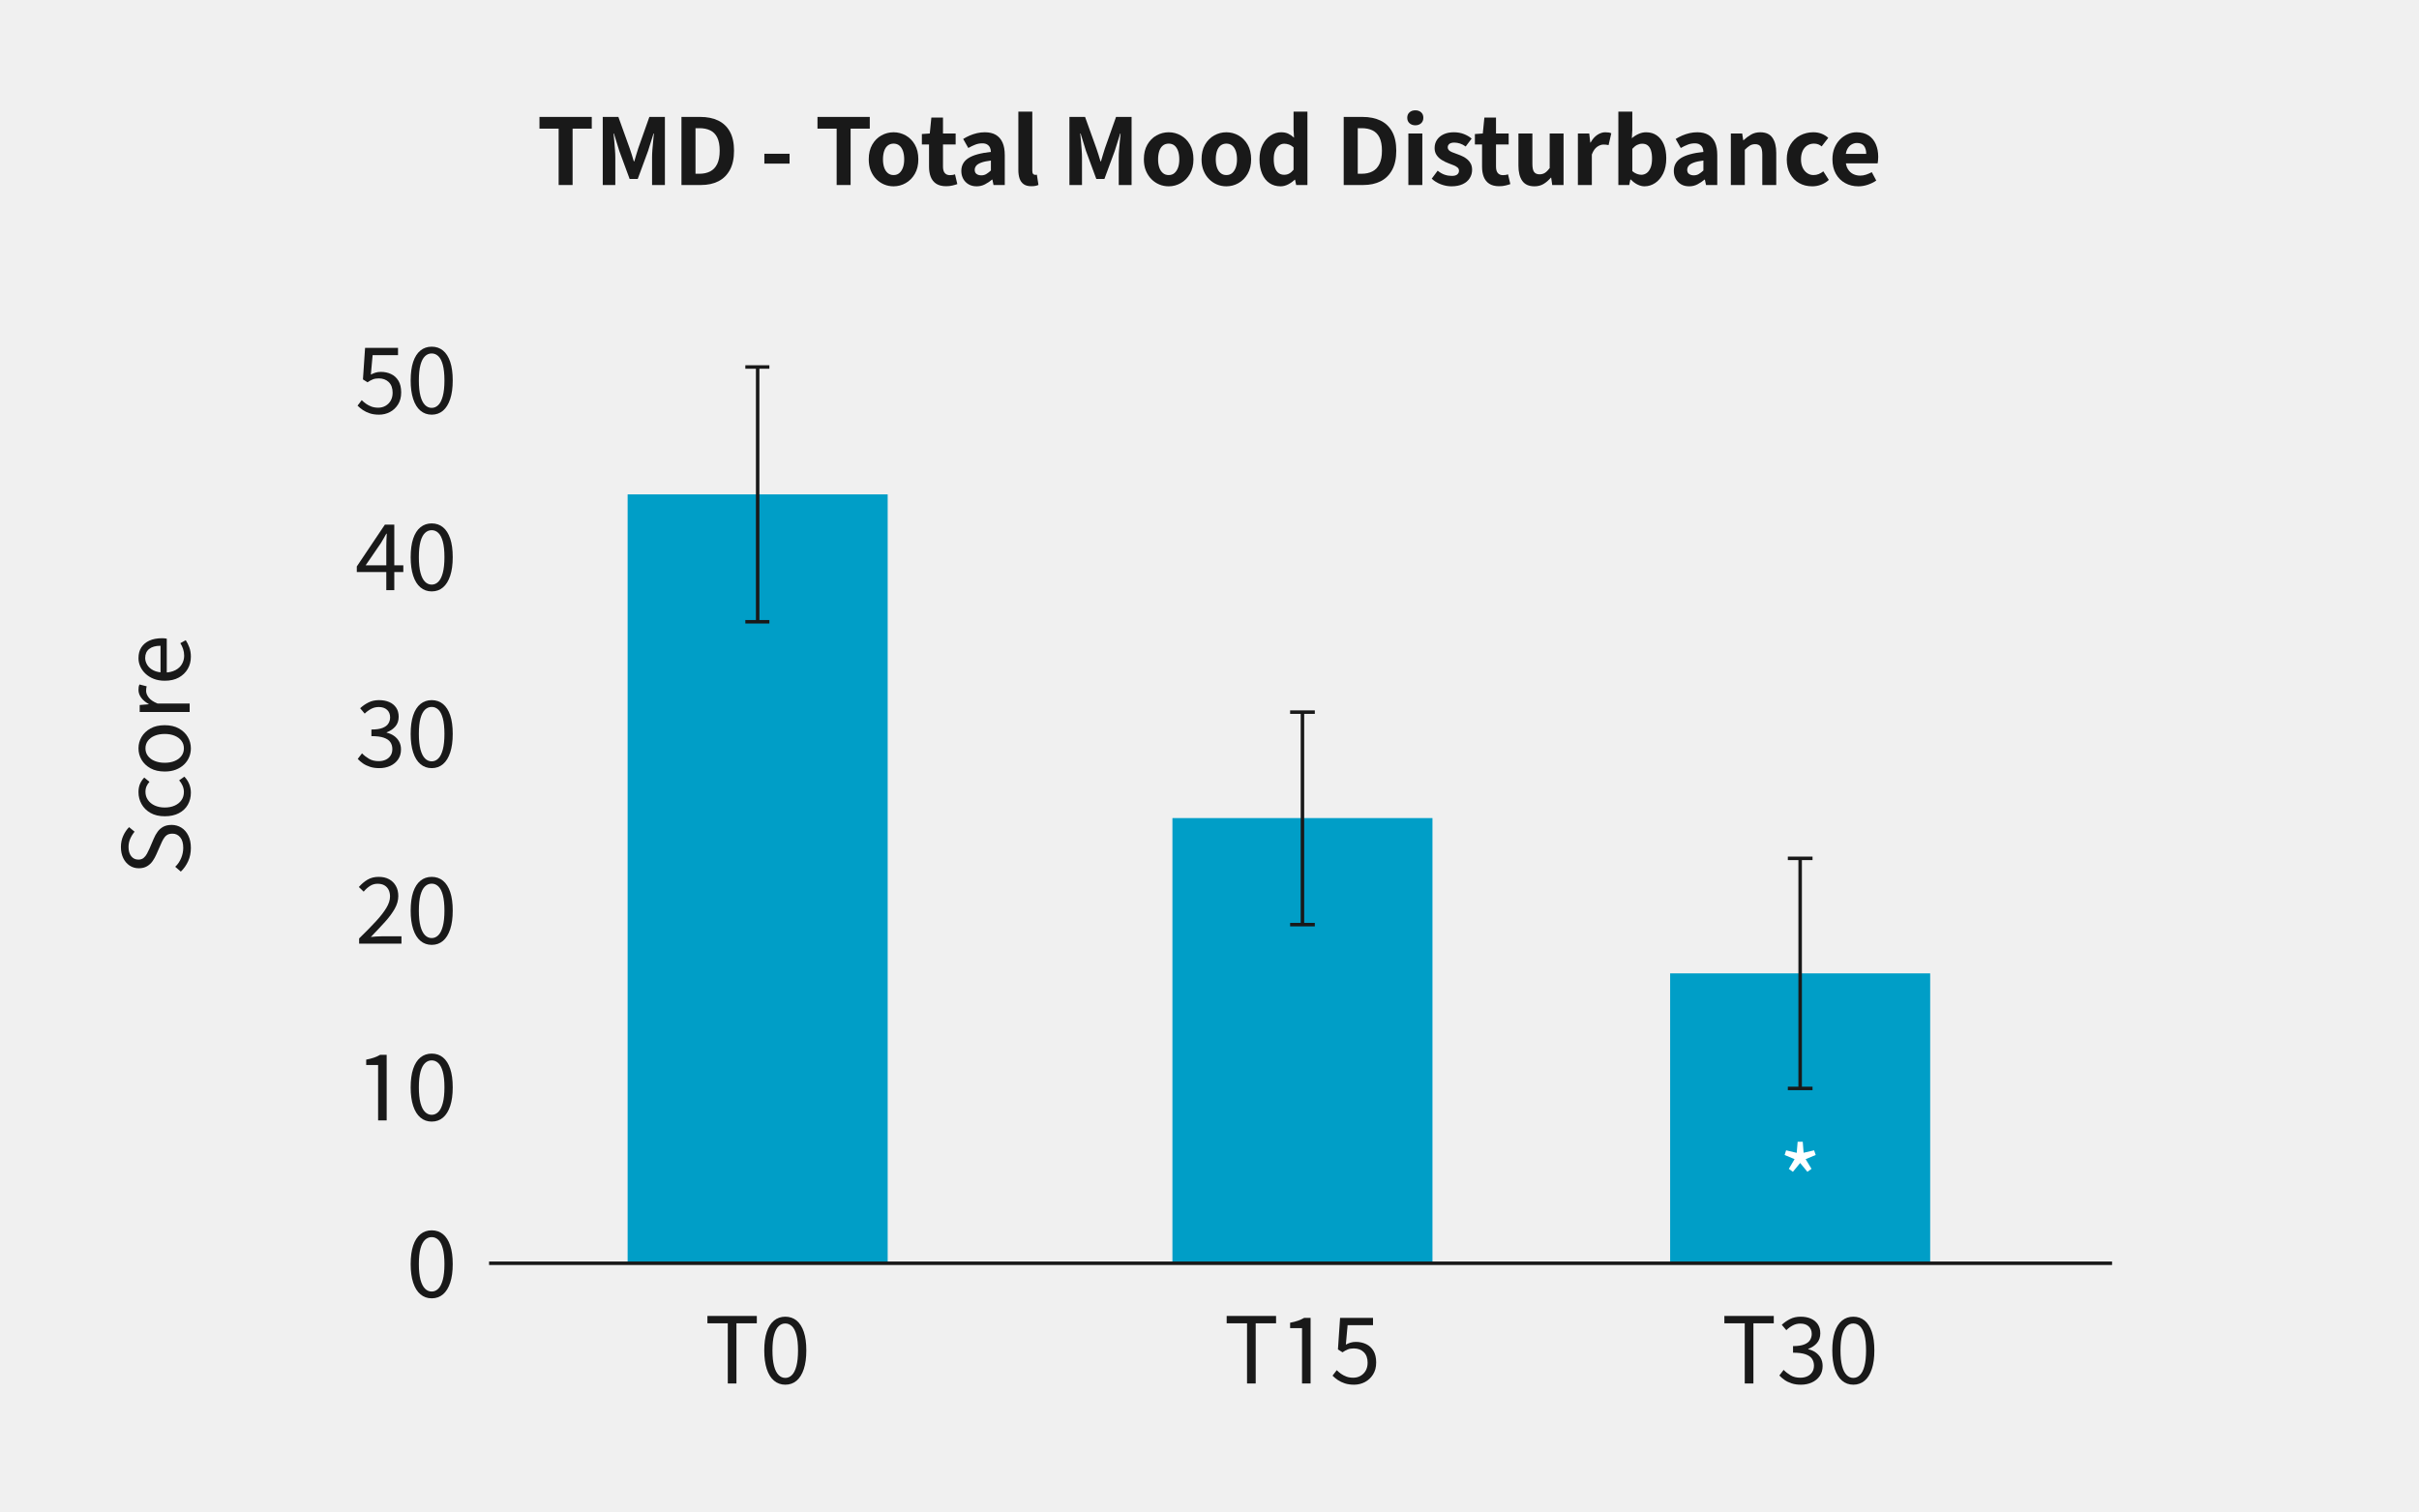
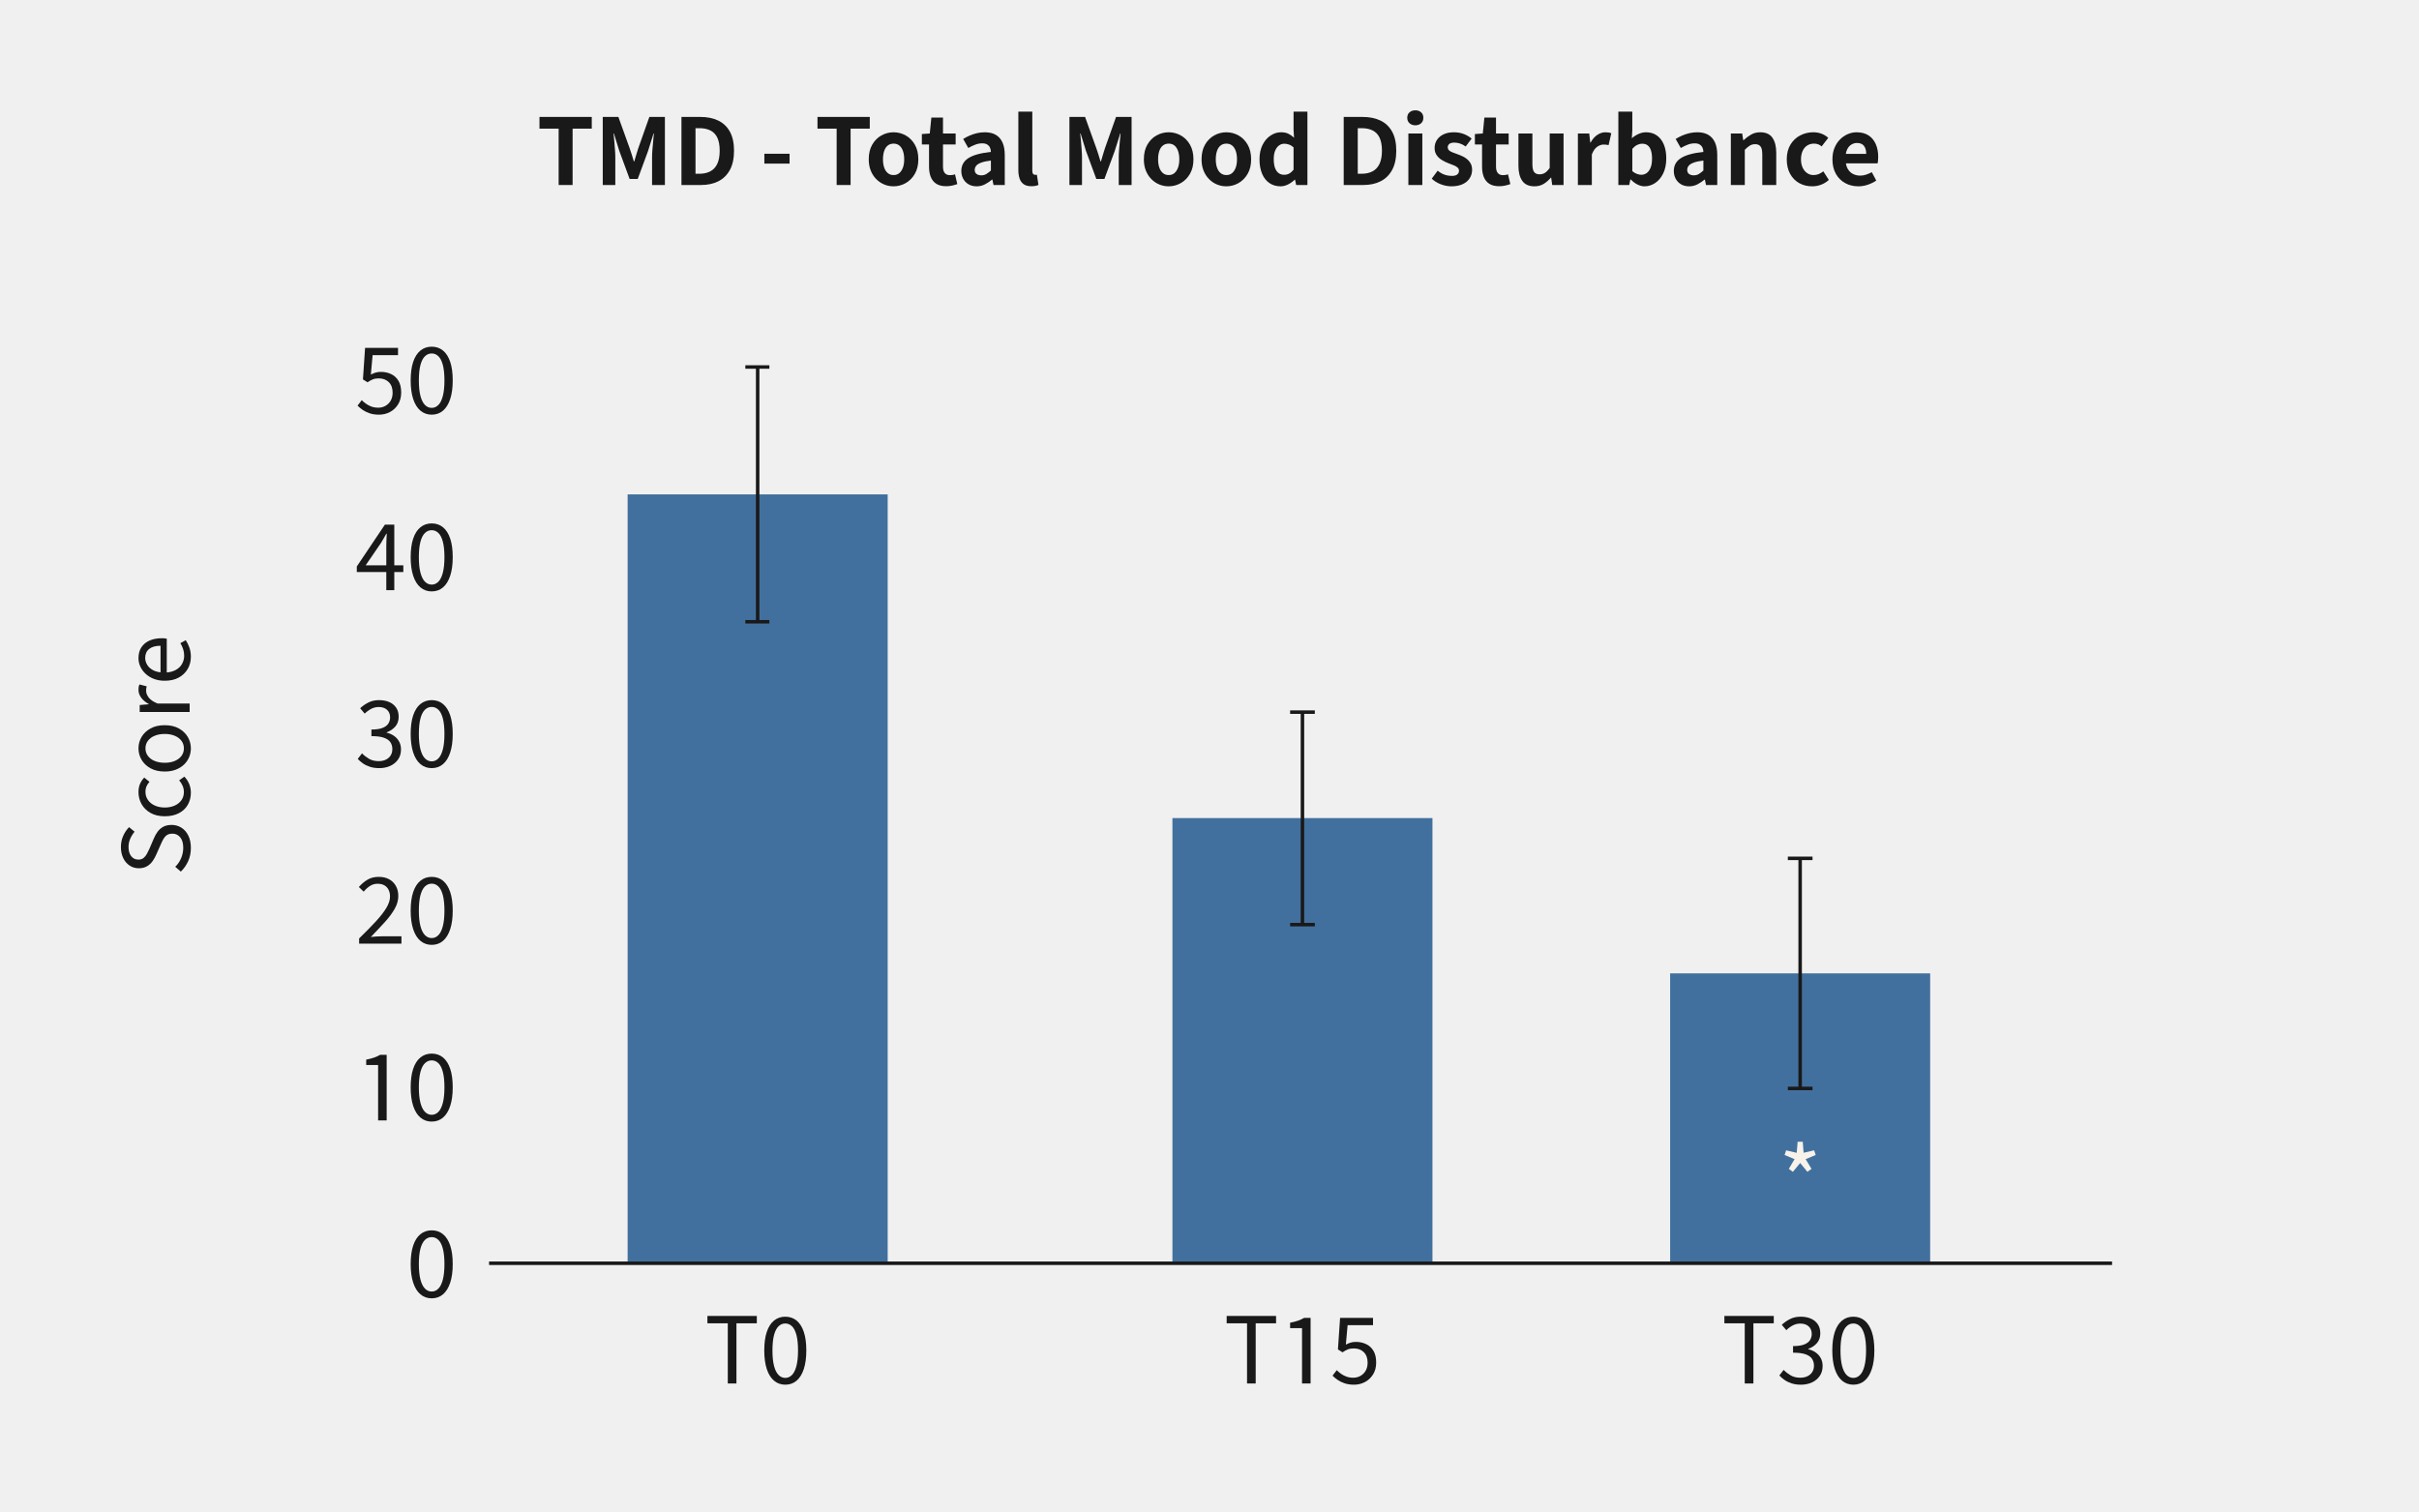
<svg xmlns="http://www.w3.org/2000/svg" id="SelectSIEVE_Zen_-_TMD" data-name="SelectSIEVE Zen - TMD" viewBox="0 0 520 325">
  <defs>
    <style>
      .cls-1 {
        fill: none;
        stroke: #191919;
        stroke-miterlimit: 10;
        stroke-width: .75px;
      }

      .cls-2 {
-         fill: #fff;
+         fill: #F7F3EB;
      }

      .cls-3 {
        fill: #191919;
      }

      .cls-4 {
-         fill: #009EC7;
+         fill: #42709E;
      }
    </style>
  </defs>
  <g>
    <path class="cls-4" d="M134.92,106.3h55.9v165.32h-55.9V106.3h0ZM252.03,175.9h55.9v95.73h-55.9v-95.73h0ZM359.02,209.29h55.9v62.33h-55.9v-62.33h0Z" />
    <path class="cls-1" d="M162.87,106.3v27.39M162.87,106.3v-27.39M160.22,133.69h5.17M160.22,78.91h5.17" />
    <path class="cls-1" d="M279.98,175.9v22.92M279.98,175.9v-22.78M277.33,198.81h5.31M277.33,153.12h5.31" />
    <path class="cls-1" d="M386.97,209.29v24.74M386.97,209.29v-24.74M384.32,234.03h5.31M384.32,184.56h5.31" />
    <line class="cls-1" x1="105.13" y1="271.62" x2="454.02" y2="271.62" />
    <path class="cls-2" d="M385.41,251.96l-.88-.64,1.24-2.08-2.14-.9.32-1,2.28.54.2-2.38h1.1l.18,2.36,2.26-.52.34,1-2.16.9,1.26,2.08-.88.64-1.56-1.9-1.56,1.9Z" />
  </g>
  <g>
    <path class="cls-3" d="M120.09,39.78v-12.12h-4.12v-2.52h11.24v2.52h-4.12v12.12h-3Z" />
    <path class="cls-3" d="M129.57,39.78v-14.64h3.36l2.44,6.78c.16.44.31.89.45,1.36.14.47.28.94.43,1.42h.1c.15-.48.29-.95.42-1.42s.27-.92.42-1.36l2.4-6.78h3.34v14.64h-2.76v-5.92c0-.47.02-1.01.07-1.64.05-.63.1-1.26.17-1.89.07-.63.12-1.18.16-1.63h-.08l-1.18,3.76-2.22,6.02h-1.74l-2.22-6.02-1.16-3.76h-.08c.05.45.11,1,.16,1.63s.1,1.26.15,1.89c.05.63.07,1.17.07,1.64v5.92h-2.7Z" />
    <path class="cls-3" d="M146.49,39.78v-14.64h4.04c1.49,0,2.78.26,3.86.78,1.08.52,1.92,1.32,2.51,2.39s.89,2.44.89,4.09-.29,3.03-.88,4.12c-.59,1.09-1.41,1.91-2.47,2.45s-2.31.81-3.75.81h-4.2ZM149.51,37.36h.84c.89,0,1.67-.17,2.32-.51s1.16-.87,1.51-1.6c.35-.73.53-1.68.53-2.85s-.18-2.13-.53-2.84c-.35-.71-.86-1.22-1.51-1.53-.65-.31-1.43-.47-2.32-.47h-.84v9.8Z" />
    <path class="cls-3" d="M164.31,35.18v-2.12h5.42v2.12h-5.42Z" />
    <path class="cls-3" d="M179.85,39.78v-12.12h-4.12v-2.52h11.24v2.52h-4.12v12.12h-3Z" />
    <path class="cls-3" d="M192.09,40.06c-.71,0-1.38-.13-2.01-.39-.63-.26-1.2-.64-1.7-1.14s-.9-1.11-1.19-1.82c-.29-.71-.44-1.53-.44-2.45,0-1.24.25-2.29.75-3.16s1.16-1.53,1.97-1.98c.81-.45,1.69-.68,2.62-.68s1.79.23,2.6.68c.81.45,1.47,1.11,1.97,1.98s.75,1.92.75,3.16-.25,2.25-.75,3.12c-.5.87-1.16,1.53-1.97,1.99s-1.68.69-2.6.69ZM192.09,37.64c.49,0,.91-.14,1.24-.43.33-.29.59-.68.77-1.18s.27-1.09.27-1.77-.09-1.29-.27-1.8c-.18-.51-.44-.9-.77-1.17-.33-.27-.75-.41-1.24-.41s-.91.14-1.25.41c-.34.27-.6.66-.77,1.17-.17.51-.26,1.11-.26,1.8s.09,1.27.26,1.77c.17.5.43.89.77,1.18.34.29.76.43,1.25.43Z" />
    <path class="cls-3" d="M203.39,40.04c-.88,0-1.59-.18-2.13-.53-.54-.35-.93-.84-1.18-1.47-.25-.63-.37-1.36-.37-2.2v-4.78h-1.54v-2.24l1.7-.12.34-3.42h2.5v3.42h2.72v2.36h-2.72v4.76c0,.63.13,1.09.39,1.39.26.3.62.45,1.09.45.19,0,.37-.01.56-.04.19-.03.37-.07.54-.14l.5,2.1c-.29.11-.64.21-1.05.31-.41.1-.86.15-1.35.15Z" />
    <path class="cls-3" d="M209.95,40.06c-.67,0-1.25-.14-1.74-.43-.49-.29-.88-.68-1.15-1.18-.27-.5-.41-1.06-.41-1.69,0-1.19.51-2.11,1.52-2.76,1.01-.65,2.63-1.1,4.84-1.34-.01-.36-.08-.67-.21-.94-.13-.27-.32-.48-.59-.65-.27-.17-.62-.25-1.06-.25-.51,0-1.01.09-1.5.28-.49.19-.99.43-1.5.72l-1.1-1.94c.45-.28.92-.53,1.41-.74.49-.21,1.01-.38,1.56-.51.55-.13,1.12-.19,1.69-.19.93,0,1.72.18,2.35.55.63.37,1.11.91,1.44,1.64.33.73.49,1.64.49,2.73v6.42h-2.42l-.24-1.16h-.08c-.48.4-.99.74-1.53,1.02-.54.28-1.13.42-1.77.42ZM210.93,37.7c.41,0,.78-.09,1.09-.28.31-.19.64-.44.99-.76v-2.14c-.87.11-1.56.25-2.07.44-.51.19-.88.41-1.09.68-.21.27-.32.56-.32.88,0,.4.13.7.4.89s.6.29,1,.29Z" />
    <path class="cls-3" d="M221.71,40.04c-.69,0-1.24-.14-1.65-.43-.41-.29-.7-.69-.88-1.21s-.27-1.13-.27-1.84v-12.56h3v12.7c0,.35.06.58.19.71.13.13.26.19.39.19.07,0,.13,0,.18-.01.05,0,.13-.02.22-.03l.34,2.2c-.16.08-.37.15-.62.2-.25.05-.55.08-.9.08Z" />
    <path class="cls-3" d="M229.89,39.78v-14.64h3.36l2.44,6.78c.16.44.31.89.45,1.36.14.47.28.94.43,1.42h.1c.15-.48.29-.95.42-1.42s.27-.92.42-1.36l2.4-6.78h3.34v14.64h-2.76v-5.92c0-.47.02-1.01.07-1.64.05-.63.1-1.26.17-1.89.07-.63.12-1.18.16-1.63h-.08l-1.18,3.76-2.22,6.02h-1.74l-2.22-6.02-1.16-3.76h-.08c.05.45.11,1,.16,1.63s.1,1.26.15,1.89c.05.63.07,1.17.07,1.64v5.92h-2.7Z" />
    <path class="cls-3" d="M251.23,40.06c-.71,0-1.38-.13-2.01-.39-.63-.26-1.2-.64-1.7-1.14s-.9-1.11-1.19-1.82c-.29-.71-.44-1.53-.44-2.45,0-1.24.25-2.29.75-3.16s1.16-1.53,1.97-1.98c.81-.45,1.69-.68,2.62-.68s1.79.23,2.6.68c.81.45,1.47,1.11,1.97,1.98s.75,1.92.75,3.16-.25,2.25-.75,3.12c-.5.87-1.16,1.53-1.97,1.99s-1.68.69-2.6.69ZM251.23,37.64c.49,0,.91-.14,1.24-.43.33-.29.59-.68.77-1.18s.27-1.09.27-1.77-.09-1.29-.27-1.8c-.18-.51-.44-.9-.77-1.17-.33-.27-.75-.41-1.24-.41s-.91.14-1.25.41c-.34.27-.6.66-.77,1.17-.17.51-.26,1.11-.26,1.8s.09,1.27.26,1.77c.17.5.43.89.77,1.18.34.29.76.43,1.25.43Z" />
    <path class="cls-3" d="M263.63,40.06c-.71,0-1.38-.13-2.01-.39-.63-.26-1.2-.64-1.7-1.14s-.9-1.11-1.19-1.82c-.29-.71-.44-1.53-.44-2.45,0-1.24.25-2.29.75-3.16s1.16-1.53,1.97-1.98c.81-.45,1.69-.68,2.62-.68s1.79.23,2.6.68c.81.45,1.47,1.11,1.97,1.98s.75,1.92.75,3.16-.25,2.25-.75,3.12c-.5.87-1.16,1.53-1.97,1.99s-1.68.69-2.6.69ZM263.63,37.64c.49,0,.91-.14,1.24-.43.33-.29.59-.68.77-1.18s.27-1.09.27-1.77-.09-1.29-.27-1.8c-.18-.51-.44-.9-.77-1.17-.33-.27-.75-.41-1.24-.41s-.91.14-1.25.41c-.34.27-.6.66-.77,1.17-.17.51-.26,1.11-.26,1.8s.09,1.27.26,1.77c.17.5.43.89.77,1.18.34.29.76.43,1.25.43Z" />
    <path class="cls-3" d="M275.29,40.06c-.92,0-1.72-.23-2.4-.69-.68-.46-1.21-1.13-1.58-2-.37-.87-.56-1.91-.56-3.11s.22-2.25.66-3.12c.44-.87,1.01-1.53,1.72-2s1.45-.7,2.24-.7c.61,0,1.14.1,1.57.31.43.21.84.49,1.23.85l-.1-1.7v-3.9h2.98v15.78h-2.42l-.24-1.14h-.08c-.39.39-.85.72-1.39,1-.54.28-1.08.42-1.63.42ZM276.05,37.58c.39,0,.74-.08,1.06-.25.32-.17.64-.44.96-.83v-4.82c-.33-.29-.67-.5-1.01-.61-.34-.11-.67-.17-.99-.17-.4,0-.77.12-1.12.37-.35.25-.62.62-.83,1.11-.21.49-.31,1.1-.31,1.82,0,.76.09,1.39.27,1.89s.44.87.77,1.12c.33.25.73.37,1.2.37Z" />
    <path class="cls-3" d="M288.85,39.78v-14.64h4.04c1.49,0,2.78.26,3.86.78s1.92,1.32,2.51,2.39c.59,1.07.89,2.44.89,4.09s-.29,3.03-.88,4.12c-.59,1.09-1.41,1.91-2.47,2.45-1.06.54-2.31.81-3.75.81h-4.2ZM291.87,37.36h.84c.89,0,1.67-.17,2.32-.51s1.16-.87,1.51-1.6c.35-.73.53-1.68.53-2.85s-.18-2.13-.53-2.84c-.35-.71-.86-1.22-1.51-1.53-.65-.31-1.43-.47-2.32-.47h-.84v9.8Z" />
    <path class="cls-3" d="M304.25,26.94c-.51,0-.92-.15-1.25-.44-.33-.29-.49-.69-.49-1.18s.16-.88.49-1.17c.33-.29.74-.43,1.25-.43s.92.14,1.24.43c.32.29.48.68.48,1.17s-.16.89-.48,1.18c-.32.29-.73.44-1.24.44ZM302.75,39.78v-11.08h3v11.08h-3Z" />
    <path class="cls-3" d="M312.01,40.06c-.75,0-1.5-.14-2.27-.43s-1.42-.69-1.97-1.21l1.28-1.72c.49.41,1,.7,1.51.87.51.17,1.02.25,1.53.25.53,0,.92-.1,1.17-.31.25-.21.37-.47.37-.79,0-.28-.1-.51-.3-.69-.2-.18-.47-.34-.81-.48-.34-.14-.71-.28-1.11-.43-.53-.2-1.03-.44-1.49-.73s-.83-.64-1.11-1.06-.42-.92-.42-1.49c0-.67.17-1.26.51-1.77.34-.51.82-.91,1.44-1.2s1.35-.43,2.19-.43c.79,0,1.5.13,2.15.38.65.25,1.2.58,1.67.98l-1.28,1.7c-.4-.29-.81-.51-1.22-.64-.41-.13-.82-.2-1.22-.2-.49,0-.85.1-1.08.29-.23.19-.34.44-.34.73,0,.24.08.44.23.6.15.16.39.31.7.44s.7.28,1.17.44c.43.15.83.32,1.21.51.38.19.72.42,1.01.69.29.27.52.58.68.93.16.35.24.76.24,1.23,0,.65-.17,1.25-.51,1.79s-.84.97-1.5,1.28c-.66.31-1.47.47-2.43.47Z" />
    <path class="cls-3" d="M322.27,40.04c-.88,0-1.59-.18-2.13-.53-.54-.35-.93-.84-1.18-1.47-.25-.63-.37-1.36-.37-2.2v-4.78h-1.54v-2.24l1.7-.12.34-3.42h2.5v3.42h2.72v2.36h-2.72v4.76c0,.63.13,1.09.39,1.39.26.3.62.45,1.09.45.19,0,.37-.01.56-.04s.37-.07.54-.14l.5,2.1c-.29.11-.64.21-1.05.31-.41.1-.86.15-1.35.15Z" />
    <path class="cls-3" d="M329.87,40.06c-1.21,0-2.09-.39-2.64-1.18s-.82-1.87-.82-3.26v-6.92h3v6.54c0,.83.12,1.41.37,1.74.25.33.63.5,1.15.5.45,0,.84-.1,1.17-.31.33-.21.67-.55,1.03-1.03v-7.44h2.98v11.08h-2.44l-.22-1.58h-.08c-.47.56-.98,1.01-1.55,1.35-.57.34-1.22.51-1.95.51Z" />
    <path class="cls-3" d="M339.19,39.78v-11.08h2.44l.22,1.94h.08c.4-.72.88-1.27,1.44-1.64.56-.37,1.13-.56,1.7-.56.31,0,.56.02.75.05s.38.09.55.17l-.58,2.54c-.19-.04-.36-.07-.51-.09s-.35-.03-.59-.03c-.43,0-.87.16-1.34.47-.47.31-.85.87-1.16,1.67v6.56h-3Z" />
    <path class="cls-3" d="M353.51,40.06c-.49,0-.99-.13-1.5-.38-.51-.25-.99-.61-1.44-1.08h-.1l-.24,1.18h-2.34v-15.78h3v3.96l-.1,1.76c.45-.39.94-.7,1.46-.93.52-.23,1.05-.35,1.6-.35.89,0,1.67.23,2.32.69.65.46,1.15,1.11,1.5,1.95.35.84.52,1.83.52,2.96,0,1.27-.22,2.35-.66,3.25-.44.9-1.02,1.59-1.73,2.06-.71.47-1.48.71-2.29.71ZM352.83,37.58c.43,0,.81-.13,1.16-.38s.62-.64.83-1.15.31-1.16.31-1.95c0-.69-.08-1.28-.23-1.75-.15-.47-.38-.83-.69-1.08-.31-.25-.71-.37-1.2-.37-.37,0-.73.09-1.08.26s-.69.45-1.04.84v4.8c.33.28.67.48,1.01.6.34.12.65.18.93.18Z" />
    <path class="cls-3" d="M363.11,40.06c-.67,0-1.25-.14-1.74-.43s-.88-.68-1.15-1.18-.41-1.06-.41-1.69c0-1.19.51-2.11,1.52-2.76,1.01-.65,2.63-1.1,4.84-1.34-.01-.36-.08-.67-.21-.94s-.32-.48-.59-.65c-.27-.17-.62-.25-1.06-.25-.51,0-1.01.09-1.5.28-.49.19-.99.43-1.5.72l-1.1-1.94c.45-.28.92-.53,1.41-.74.49-.21,1.01-.38,1.56-.51.55-.13,1.12-.19,1.69-.19.93,0,1.72.18,2.35.55.63.37,1.11.91,1.44,1.64.33.73.49,1.64.49,2.73v6.42h-2.42l-.24-1.16h-.08c-.48.4-.99.74-1.53,1.02-.54.28-1.13.42-1.77.42ZM364.09,37.7c.41,0,.78-.09,1.09-.28.31-.19.64-.44.99-.76v-2.14c-.87.11-1.56.25-2.07.44-.51.19-.88.41-1.09.68-.21.27-.32.56-.32.88,0,.4.13.7.4.89s.6.29,1,.29Z" />
    <path class="cls-3" d="M372.07,39.78v-11.08h2.44l.22,1.44h.08c.48-.45,1.01-.85,1.59-1.19.58-.34,1.24-.51,1.99-.51,1.2,0,2.07.39,2.62,1.18.55.79.82,1.87.82,3.26v6.9h-3v-6.52c0-.84-.12-1.43-.37-1.76-.25-.33-.63-.5-1.15-.5-.44,0-.82.1-1.15.3-.33.2-.69.5-1.09.9v7.58h-3Z" />
    <path class="cls-3" d="M389.57,40.06c-1.05,0-1.99-.23-2.81-.69-.82-.46-1.47-1.12-1.95-1.99-.48-.87-.72-1.91-.72-3.12s.26-2.29.79-3.16c.53-.87,1.22-1.53,2.09-1.98.87-.45,1.8-.68,2.8-.68.69,0,1.31.11,1.85.33.54.22,1,.51,1.39.87l-1.42,1.84c-.21-.19-.45-.33-.72-.44-.27-.11-.58-.16-.94-.16-.55,0-1.03.14-1.45.41-.42.27-.75.66-.98,1.17-.23.51-.35,1.11-.35,1.8s.12,1.27.35,1.77.55.89.96,1.18c.41.29.87.43,1.39.43.4,0,.78-.07,1.13-.22.35-.15.68-.34.97-.58l1.18,1.84c-.44.43-.97.76-1.6,1.01s-1.28.37-1.96.37Z" />
    <path class="cls-3" d="M399.47,40.06c-1.04,0-1.98-.23-2.82-.69s-1.51-1.12-2-1.99c-.49-.87-.74-1.91-.74-3.12,0-.91.14-1.72.43-2.43.29-.71.68-1.32,1.17-1.82.49-.5,1.05-.89,1.67-1.16.62-.27,1.26-.41,1.91-.41,1.04,0,1.9.23,2.59.68.69.45,1.2,1.08,1.55,1.88.35.8.52,1.71.52,2.72,0,.29-.01.56-.04.81-.03.25-.05.44-.08.59h-7.4l-.02-2.04h4.96c0-.72-.16-1.29-.48-1.71s-.83-.63-1.52-.63c-.4,0-.79.11-1.18.34-.39.23-.7.59-.94,1.1-.24.51-.35,1.19-.32,2.06.01.87.17,1.56.47,2.07.3.51.69.88,1.16,1.11.47.23.98.34,1.51.34.44,0,.87-.07,1.28-.21.41-.14.82-.32,1.22-.53l.96,1.8c-.53.37-1.14.67-1.82.9-.68.23-1.36.34-2.04.34Z" />
  </g>
  <g>
    <path class="cls-3" d="M81.5,89.16c-.75,0-1.41-.09-1.99-.28-.58-.19-1.08-.43-1.51-.72-.43-.29-.81-.61-1.14-.94l.9-1.18c.28.28.59.54.93.78.34.24.72.44,1.15.6.43.16.92.24,1.48.24s1.08-.13,1.55-.4.85-.64,1.12-1.12.41-1.05.41-1.7c0-.97-.27-1.73-.82-2.27-.55-.54-1.27-.81-2.16-.81-.49,0-.92.07-1.27.21-.35.14-.74.35-1.15.63l-.98-.62.46-6.78h7.08v1.56h-5.46l-.38,4.18c.32-.17.65-.31,1-.42.35-.11.73-.16,1.16-.16.8,0,1.53.16,2.19.47.66.31,1.19.79,1.58,1.44.39.65.59,1.48.59,2.51s-.23,1.88-.68,2.59c-.45.71-1.04,1.26-1.75,1.63-.71.37-1.48.56-2.31.56Z" />
    <path class="cls-3" d="M92.8,89.16c-.93,0-1.74-.29-2.42-.86-.68-.57-1.2-1.41-1.56-2.51s-.54-2.43-.54-3.99.18-2.92.54-3.99c.36-1.07.88-1.89,1.56-2.44.68-.55,1.49-.83,2.42-.83s1.76.28,2.43.83c.67.55,1.19,1.37,1.55,2.44.36,1.07.54,2.4.54,3.99s-.18,2.89-.54,3.99-.88,1.94-1.55,2.51c-.67.57-1.48.86-2.43.86ZM92.8,87.7c.55,0,1.02-.21,1.43-.62.41-.41.73-1.05.96-1.92.23-.87.35-1.99.35-3.36s-.12-2.5-.35-3.35c-.23-.85-.55-1.47-.96-1.86-.41-.39-.88-.59-1.43-.59s-1.03.2-1.44.59c-.41.39-.74,1.01-.97,1.86s-.35,1.96-.35,3.35.12,2.49.35,3.36.56,1.51.97,1.92c.41.41.89.62,1.44.62Z" />
    <path class="cls-3" d="M83.04,126.9v-9.46c0-.36,0-.81.03-1.34.02-.53.04-.98.07-1.34h-.1c-.17.33-.36.66-.55.98s-.39.65-.59,1l-3.3,4.82h8.1v1.44h-10v-1.2l6.04-9h2.02v14.1h-1.72Z" />
    <path class="cls-3" d="M92.8,127.16c-.93,0-1.74-.29-2.42-.86-.68-.57-1.2-1.41-1.56-2.51s-.54-2.43-.54-3.99.18-2.92.54-3.99c.36-1.07.88-1.89,1.56-2.44.68-.55,1.49-.83,2.42-.83s1.76.28,2.43.83c.67.55,1.19,1.37,1.55,2.44.36,1.07.54,2.4.54,3.99s-.18,2.89-.54,3.99-.88,1.94-1.55,2.51c-.67.57-1.48.86-2.43.86ZM92.8,125.7c.55,0,1.02-.21,1.43-.62.41-.41.73-1.05.96-1.92.23-.87.35-1.99.35-3.36s-.12-2.5-.35-3.35c-.23-.85-.55-1.47-.96-1.86-.41-.39-.88-.59-1.43-.59s-1.03.2-1.44.59c-.41.39-.74,1.01-.97,1.86s-.35,1.96-.35,3.35.12,2.49.35,3.36.56,1.51.97,1.92c.41.41.89.62,1.44.62Z" />
    <path class="cls-3" d="M81.54,165.16c-.75,0-1.41-.09-1.99-.28s-1.09-.43-1.52-.73c-.43-.3-.81-.62-1.13-.97l.92-1.2c.43.44.93.83,1.5,1.17.57.34,1.27.51,2.1.51.57,0,1.08-.11,1.52-.32.44-.21.78-.51,1.03-.9.25-.39.37-.85.37-1.38,0-.56-.14-1.05-.42-1.47-.28-.42-.75-.74-1.4-.97-.65-.23-1.55-.34-2.68-.34v-1.42c1,0,1.79-.11,2.38-.34.59-.23,1.01-.54,1.26-.94.25-.4.38-.84.38-1.32,0-.69-.22-1.24-.66-1.64s-1.03-.6-1.78-.6c-.59,0-1.13.13-1.64.4s-.97.61-1.38,1.02l-.98-1.16c.55-.51,1.15-.92,1.81-1.25.66-.33,1.41-.49,2.25-.49s1.56.14,2.19.41c.63.27,1.13.68,1.49,1.21.36.53.54,1.19.54,1.96,0,.84-.24,1.53-.71,2.08-.47.55-1.1.97-1.87,1.26v.08c.59.13,1.11.36,1.57.68s.83.72,1.1,1.21c.27.49.41,1.06.41,1.71,0,.84-.21,1.56-.63,2.16-.42.6-.98,1.06-1.68,1.38-.7.32-1.48.48-2.35.48Z" />
    <path class="cls-3" d="M92.8,165.16c-.93,0-1.74-.29-2.42-.86-.68-.57-1.2-1.41-1.56-2.51s-.54-2.43-.54-3.99.18-2.92.54-3.99c.36-1.07.88-1.89,1.56-2.44.68-.55,1.49-.83,2.42-.83s1.76.28,2.43.83c.67.55,1.19,1.37,1.55,2.44.36,1.07.54,2.4.54,3.99s-.18,2.89-.54,3.99-.88,1.94-1.55,2.51c-.67.57-1.48.86-2.43.86ZM92.8,163.7c.55,0,1.02-.21,1.43-.62.41-.41.73-1.05.96-1.92.23-.87.35-1.99.35-3.36s-.12-2.5-.35-3.35c-.23-.85-.55-1.47-.96-1.86-.41-.39-.88-.59-1.43-.59s-1.03.2-1.44.59c-.41.39-.74,1.01-.97,1.86s-.35,1.96-.35,3.35.12,2.49.35,3.36.56,1.51.97,1.92c.41.41.89.62,1.44.62Z" />
    <path class="cls-3" d="M77.2,202.9v-1.12c1.41-1.37,2.61-2.6,3.6-3.67.99-1.07,1.74-2.04,2.26-2.91.52-.87.78-1.68.78-2.44,0-.53-.1-1.01-.3-1.42-.2-.41-.5-.74-.89-.97-.39-.23-.89-.35-1.49-.35s-1.15.16-1.65.49c-.5.33-.94.73-1.33,1.21l-1.04-1c.59-.67,1.22-1.2,1.89-1.59s1.46-.59,2.37-.59,1.61.17,2.24.51c.63.34,1.11.82,1.46,1.44.35.62.52,1.34.52,2.17,0,.91-.25,1.81-.76,2.72-.51.91-1.2,1.85-2.09,2.83-.89.98-1.9,2.06-3.05,3.25.37-.04.77-.07,1.18-.1.41-.03.81-.04,1.18-.04h4.22v1.58h-9.1Z" />
    <path class="cls-3" d="M92.8,203.16c-.93,0-1.74-.29-2.42-.86-.68-.57-1.2-1.41-1.56-2.51-.36-1.1-.54-2.43-.54-3.99s.18-2.92.54-3.99.88-1.89,1.56-2.44c.68-.55,1.49-.83,2.42-.83s1.76.28,2.43.83c.67.55,1.19,1.37,1.55,2.44s.54,2.4.54,3.99-.18,2.89-.54,3.99c-.36,1.1-.88,1.94-1.55,2.51-.67.57-1.48.86-2.43.86ZM92.8,201.7c.55,0,1.02-.21,1.43-.62.41-.41.73-1.05.96-1.92.23-.87.35-1.99.35-3.36s-.12-2.5-.35-3.35c-.23-.85-.55-1.47-.96-1.86-.41-.39-.88-.59-1.43-.59s-1.03.2-1.44.59c-.41.39-.74,1.01-.97,1.86-.23.85-.35,1.96-.35,3.35s.12,2.49.35,3.36c.23.87.56,1.51.97,1.92.41.41.89.62,1.44.62Z" />
    <path class="cls-3" d="M81.28,240.9v-11.9h-2.56v-1.16c.64-.12,1.2-.27,1.69-.44.49-.17.92-.37,1.31-.6h1.4v14.1h-1.84Z" />
    <path class="cls-3" d="M92.8,241.16c-.93,0-1.74-.29-2.42-.86-.68-.57-1.2-1.41-1.56-2.51-.36-1.1-.54-2.43-.54-3.99s.18-2.92.54-3.99.88-1.89,1.56-2.44c.68-.55,1.49-.83,2.42-.83s1.76.28,2.43.83c.67.55,1.19,1.37,1.55,2.44s.54,2.4.54,3.99-.18,2.89-.54,3.99c-.36,1.1-.88,1.94-1.55,2.51-.67.57-1.48.86-2.43.86ZM92.8,239.7c.55,0,1.02-.21,1.43-.62.41-.41.73-1.05.96-1.92.23-.87.35-1.99.35-3.36s-.12-2.5-.35-3.35c-.23-.85-.55-1.47-.96-1.86-.41-.39-.88-.59-1.43-.59s-1.03.2-1.44.59c-.41.39-.74,1.01-.97,1.86-.23.85-.35,1.96-.35,3.35s.12,2.49.35,3.36c.23.87.56,1.51.97,1.92.41.41.89.62,1.44.62Z" />
    <path class="cls-3" d="M92.8,279.16c-.93,0-1.74-.29-2.42-.86-.68-.57-1.2-1.41-1.56-2.51-.36-1.1-.54-2.43-.54-3.99s.18-2.92.54-3.99.88-1.89,1.56-2.44c.68-.55,1.49-.83,2.42-.83s1.76.28,2.43.83c.67.55,1.19,1.37,1.55,2.44s.54,2.4.54,3.99-.18,2.89-.54,3.99c-.36,1.1-.88,1.94-1.55,2.51-.67.57-1.48.86-2.43.86ZM92.8,277.7c.55,0,1.02-.21,1.43-.62.41-.41.73-1.05.96-1.92.23-.87.35-1.99.35-3.36s-.12-2.5-.35-3.35c-.23-.85-.55-1.47-.96-1.86-.41-.39-.88-.59-1.43-.59s-1.03.2-1.44.59c-.41.39-.74,1.01-.97,1.86-.23.85-.35,1.96-.35,3.35s.12,2.49.35,3.36c.23.87.56,1.51.97,1.92.41.41.89.62,1.44.62Z" />
  </g>
  <g>
    <path class="cls-3" d="M156.45,297.47v-12.94h-4.38v-1.58h10.62v1.58h-4.38v12.94h-1.86Z" />
    <path class="cls-3" d="M168.81,297.73c-.93,0-1.74-.29-2.42-.86-.68-.57-1.2-1.41-1.56-2.51-.36-1.1-.54-2.43-.54-3.99s.18-2.92.54-3.99c.36-1.07.88-1.89,1.56-2.44.68-.55,1.49-.83,2.42-.83s1.76.28,2.43.83c.67.55,1.19,1.37,1.55,2.44.36,1.07.54,2.4.54,3.99s-.18,2.89-.54,3.99c-.36,1.1-.88,1.94-1.55,2.51-.67.57-1.48.86-2.43.86ZM168.81,296.27c.55,0,1.02-.21,1.43-.62.41-.41.73-1.05.96-1.92.23-.87.35-1.99.35-3.36s-.12-2.5-.35-3.35c-.23-.85-.55-1.47-.96-1.86-.41-.39-.88-.59-1.43-.59s-1.03.2-1.44.59c-.41.39-.74,1.01-.97,1.86s-.35,1.96-.35,3.35.12,2.49.35,3.36c.23.87.56,1.51.97,1.92.41.41.89.62,1.44.62Z" />
  </g>
  <g>
    <path class="cls-3" d="M268.07,297.47v-12.94h-4.38v-1.58h10.62v1.58h-4.38v12.94h-1.86Z" />
    <path class="cls-3" d="M279.89,297.47v-11.9h-2.56v-1.16c.64-.12,1.2-.27,1.69-.44.49-.17.92-.37,1.31-.6h1.4v14.1h-1.84Z" />
    <path class="cls-3" d="M291.09,297.73c-.75,0-1.41-.09-1.99-.28s-1.08-.43-1.51-.72c-.43-.29-.81-.61-1.14-.94l.9-1.18c.28.28.59.54.93.78.34.24.72.44,1.15.6s.92.24,1.48.24,1.08-.13,1.55-.4c.47-.27.85-.64,1.12-1.12.27-.48.41-1.05.41-1.7,0-.97-.27-1.73-.82-2.27s-1.27-.81-2.16-.81c-.49,0-.92.07-1.27.21-.35.14-.74.35-1.15.63l-.98-.62.46-6.78h7.08v1.56h-5.46l-.38,4.18c.32-.17.65-.31,1-.42s.73-.16,1.16-.16c.8,0,1.53.16,2.19.47.66.31,1.19.79,1.58,1.44.39.65.59,1.48.59,2.51s-.23,1.88-.68,2.59c-.45.71-1.04,1.26-1.75,1.63-.71.37-1.48.56-2.31.56Z" />
  </g>
  <g>
    <path class="cls-3" d="M375.06,297.47v-12.94h-4.38v-1.58h10.62v1.58h-4.38v12.94h-1.86Z" />
    <path class="cls-3" d="M387.14,297.73c-.75,0-1.41-.09-1.99-.28s-1.09-.43-1.52-.73c-.43-.3-.81-.62-1.13-.97l.92-1.2c.43.44.93.83,1.5,1.17.57.34,1.27.51,2.1.51.57,0,1.08-.11,1.52-.32.44-.21.78-.51,1.03-.9.25-.39.37-.85.37-1.38s-.14-1.05-.42-1.47c-.28-.42-.75-.74-1.4-.97s-1.55-.34-2.68-.34v-1.42c1,0,1.79-.11,2.38-.34.59-.23,1.01-.54,1.26-.94.25-.4.38-.84.38-1.32,0-.69-.22-1.24-.66-1.64-.44-.4-1.03-.6-1.78-.6-.59,0-1.13.13-1.64.4s-.97.61-1.38,1.02l-.98-1.16c.55-.51,1.15-.92,1.81-1.25.66-.33,1.41-.49,2.25-.49s1.56.14,2.19.41c.63.27,1.13.68,1.49,1.21.36.53.54,1.19.54,1.96,0,.84-.24,1.53-.71,2.08-.47.55-1.1.97-1.87,1.26v.08c.59.13,1.11.36,1.57.68.46.32.83.72,1.1,1.21.27.49.41,1.06.41,1.71,0,.84-.21,1.56-.63,2.16-.42.6-.98,1.06-1.68,1.38-.7.32-1.48.48-2.35.48Z" />
    <path class="cls-3" d="M398.4,297.73c-.93,0-1.74-.29-2.42-.86-.68-.57-1.2-1.41-1.56-2.51-.36-1.1-.54-2.43-.54-3.99s.18-2.92.54-3.99c.36-1.07.88-1.89,1.56-2.44.68-.55,1.49-.83,2.42-.83s1.76.28,2.43.83c.67.55,1.19,1.37,1.55,2.44.36,1.07.54,2.4.54,3.99s-.18,2.89-.54,3.99c-.36,1.1-.88,1.94-1.55,2.51-.67.57-1.48.86-2.43.86ZM398.4,296.27c.55,0,1.02-.21,1.43-.62.41-.41.73-1.05.96-1.92.23-.87.35-1.99.35-3.36s-.12-2.5-.35-3.35-.55-1.47-.96-1.86c-.41-.39-.88-.59-1.43-.59s-1.03.2-1.44.59c-.41.39-.74,1.01-.97,1.86s-.35,1.96-.35,3.35.12,2.49.35,3.36c.23.87.56,1.51.97,1.92s.89.62,1.44.62Z" />
  </g>
  <g>
    <path class="cls-3" d="M41.03,182.33c0,1.03-.19,1.97-.58,2.83-.39.86-.91,1.61-1.58,2.25l-1.2-1.04c.55-.52.97-1.14,1.27-1.86.3-.72.45-1.46.45-2.22,0-.96-.21-1.71-.64-2.24s-.99-.8-1.68-.8c-.51,0-.91.11-1.21.32-.3.21-.55.5-.76.87-.21.37-.4.78-.59,1.23l-.92,2.08c-.2.47-.46.93-.77,1.38-.31.45-.71.83-1.2,1.12-.49.29-1.08.44-1.77.44-.75,0-1.41-.19-1.99-.58-.58-.39-1.04-.92-1.37-1.61-.33-.69-.5-1.48-.5-2.37s.17-1.69.5-2.42c.33-.73.75-1.35,1.26-1.86l1.18.98c-.39.47-.7.97-.94,1.52-.24.55-.36,1.14-.36,1.78,0,.81.19,1.47.57,1.96.38.49.9.74,1.55.74.45,0,.83-.12,1.12-.36.29-.24.54-.55.73-.92.19-.37.38-.75.55-1.12l.88-2.06c.24-.59.53-1.1.86-1.55.33-.45.74-.8,1.22-1.06s1.08-.39,1.8-.39c.76,0,1.45.2,2.08.59.63.39,1.12.96,1.49,1.7.37.74.55,1.63.55,2.67Z" />
    <path class="cls-3" d="M41.03,170.45c0,.96-.22,1.82-.66,2.59s-1.08,1.37-1.92,1.81c-.84.44-1.85.66-3.04.66s-2.22-.24-3.06-.72c-.84-.48-1.48-1.11-1.92-1.9s-.66-1.64-.66-2.56c0-.69.11-1.3.34-1.81.23-.51.53-.96.9-1.33l1.12.92c-.25.27-.46.58-.62.93-.16.35-.24.76-.24,1.23,0,.64.17,1.21.52,1.72.35.51.83.91,1.46,1.2.63.29,1.35.44,2.16.44s1.53-.14,2.15-.42c.62-.28,1.1-.67,1.45-1.17s.52-1.08.52-1.75c0-.48-.1-.94-.29-1.37-.19-.43-.44-.81-.73-1.13l1.12-.8c.44.45.78.97,1.03,1.56.25.59.37,1.22.37,1.9Z" />
    <path class="cls-3" d="M41.03,160.91c0,.65-.12,1.28-.37,1.88-.25.6-.61,1.13-1.1,1.6-.49.47-1.08.83-1.77,1.1s-1.49.4-2.38.4c-1.2,0-2.22-.23-3.06-.7-.84-.47-1.48-1.08-1.92-1.83-.44-.75-.66-1.57-.66-2.45s.22-1.7.66-2.45c.44-.75,1.08-1.36,1.92-1.83.84-.47,1.86-.7,3.06-.7s2.2.23,3.04.7c.84.47,1.48,1.08,1.92,1.83.44.75.66,1.57.66,2.45ZM39.53,160.91c0-.61-.17-1.15-.52-1.62-.35-.47-.83-.83-1.45-1.09-.62-.26-1.34-.39-2.15-.39s-1.53.13-2.16.39c-.63.26-1.11.62-1.46,1.09-.35.47-.52,1.01-.52,1.62s.17,1.15.52,1.62.83.83,1.46,1.09c.63.26,1.35.39,2.16.39s1.53-.13,2.15-.39c.62-.26,1.1-.62,1.45-1.09s.52-1.01.52-1.62Z" />
    <path class="cls-3" d="M40.77,153.09h-10.74v-1.5l1.94-.16v-.06c-.67-.36-1.2-.8-1.6-1.33-.4-.53-.6-1.1-.6-1.71,0-.24.01-.45.04-.63.03-.18.09-.36.18-.53l1.54.4c-.04.16-.07.31-.09.45-.02.14-.03.32-.03.53,0,.45.18.93.55,1.42s1,.93,1.91,1.3h6.9v1.82Z" />
    <path class="cls-3" d="M41.03,141.21c0,.96-.22,1.83-.67,2.61-.45.78-1.09,1.4-1.92,1.86s-1.84.69-3.03.69c-.88,0-1.67-.14-2.36-.41-.69-.27-1.28-.64-1.77-1.1-.49-.46-.86-.98-1.12-1.55-.26-.57-.39-1.17-.39-1.78,0-.92.2-1.7.61-2.33s.99-1.12,1.74-1.46c.75-.34,1.65-.51,2.69-.51.19,0,.37,0,.55.02.18.01.34.04.49.08v7.7h-1.34v-6.18c-1.07,0-1.88.23-2.45.69-.57.46-.85,1.11-.85,1.95,0,.49.15.98.44,1.47.29.49.74.88,1.35,1.19.61.31,1.4.46,2.39.46.92-.01,1.69-.19,2.32-.52.63-.33,1.1-.77,1.41-1.32.31-.55.47-1.14.47-1.78,0-.52-.08-1-.23-1.45-.15-.45-.35-.86-.59-1.25l1.16-.64c.31.47.57.99.78,1.58.21.59.32,1.25.32,1.98Z" />
  </g>
</svg>
